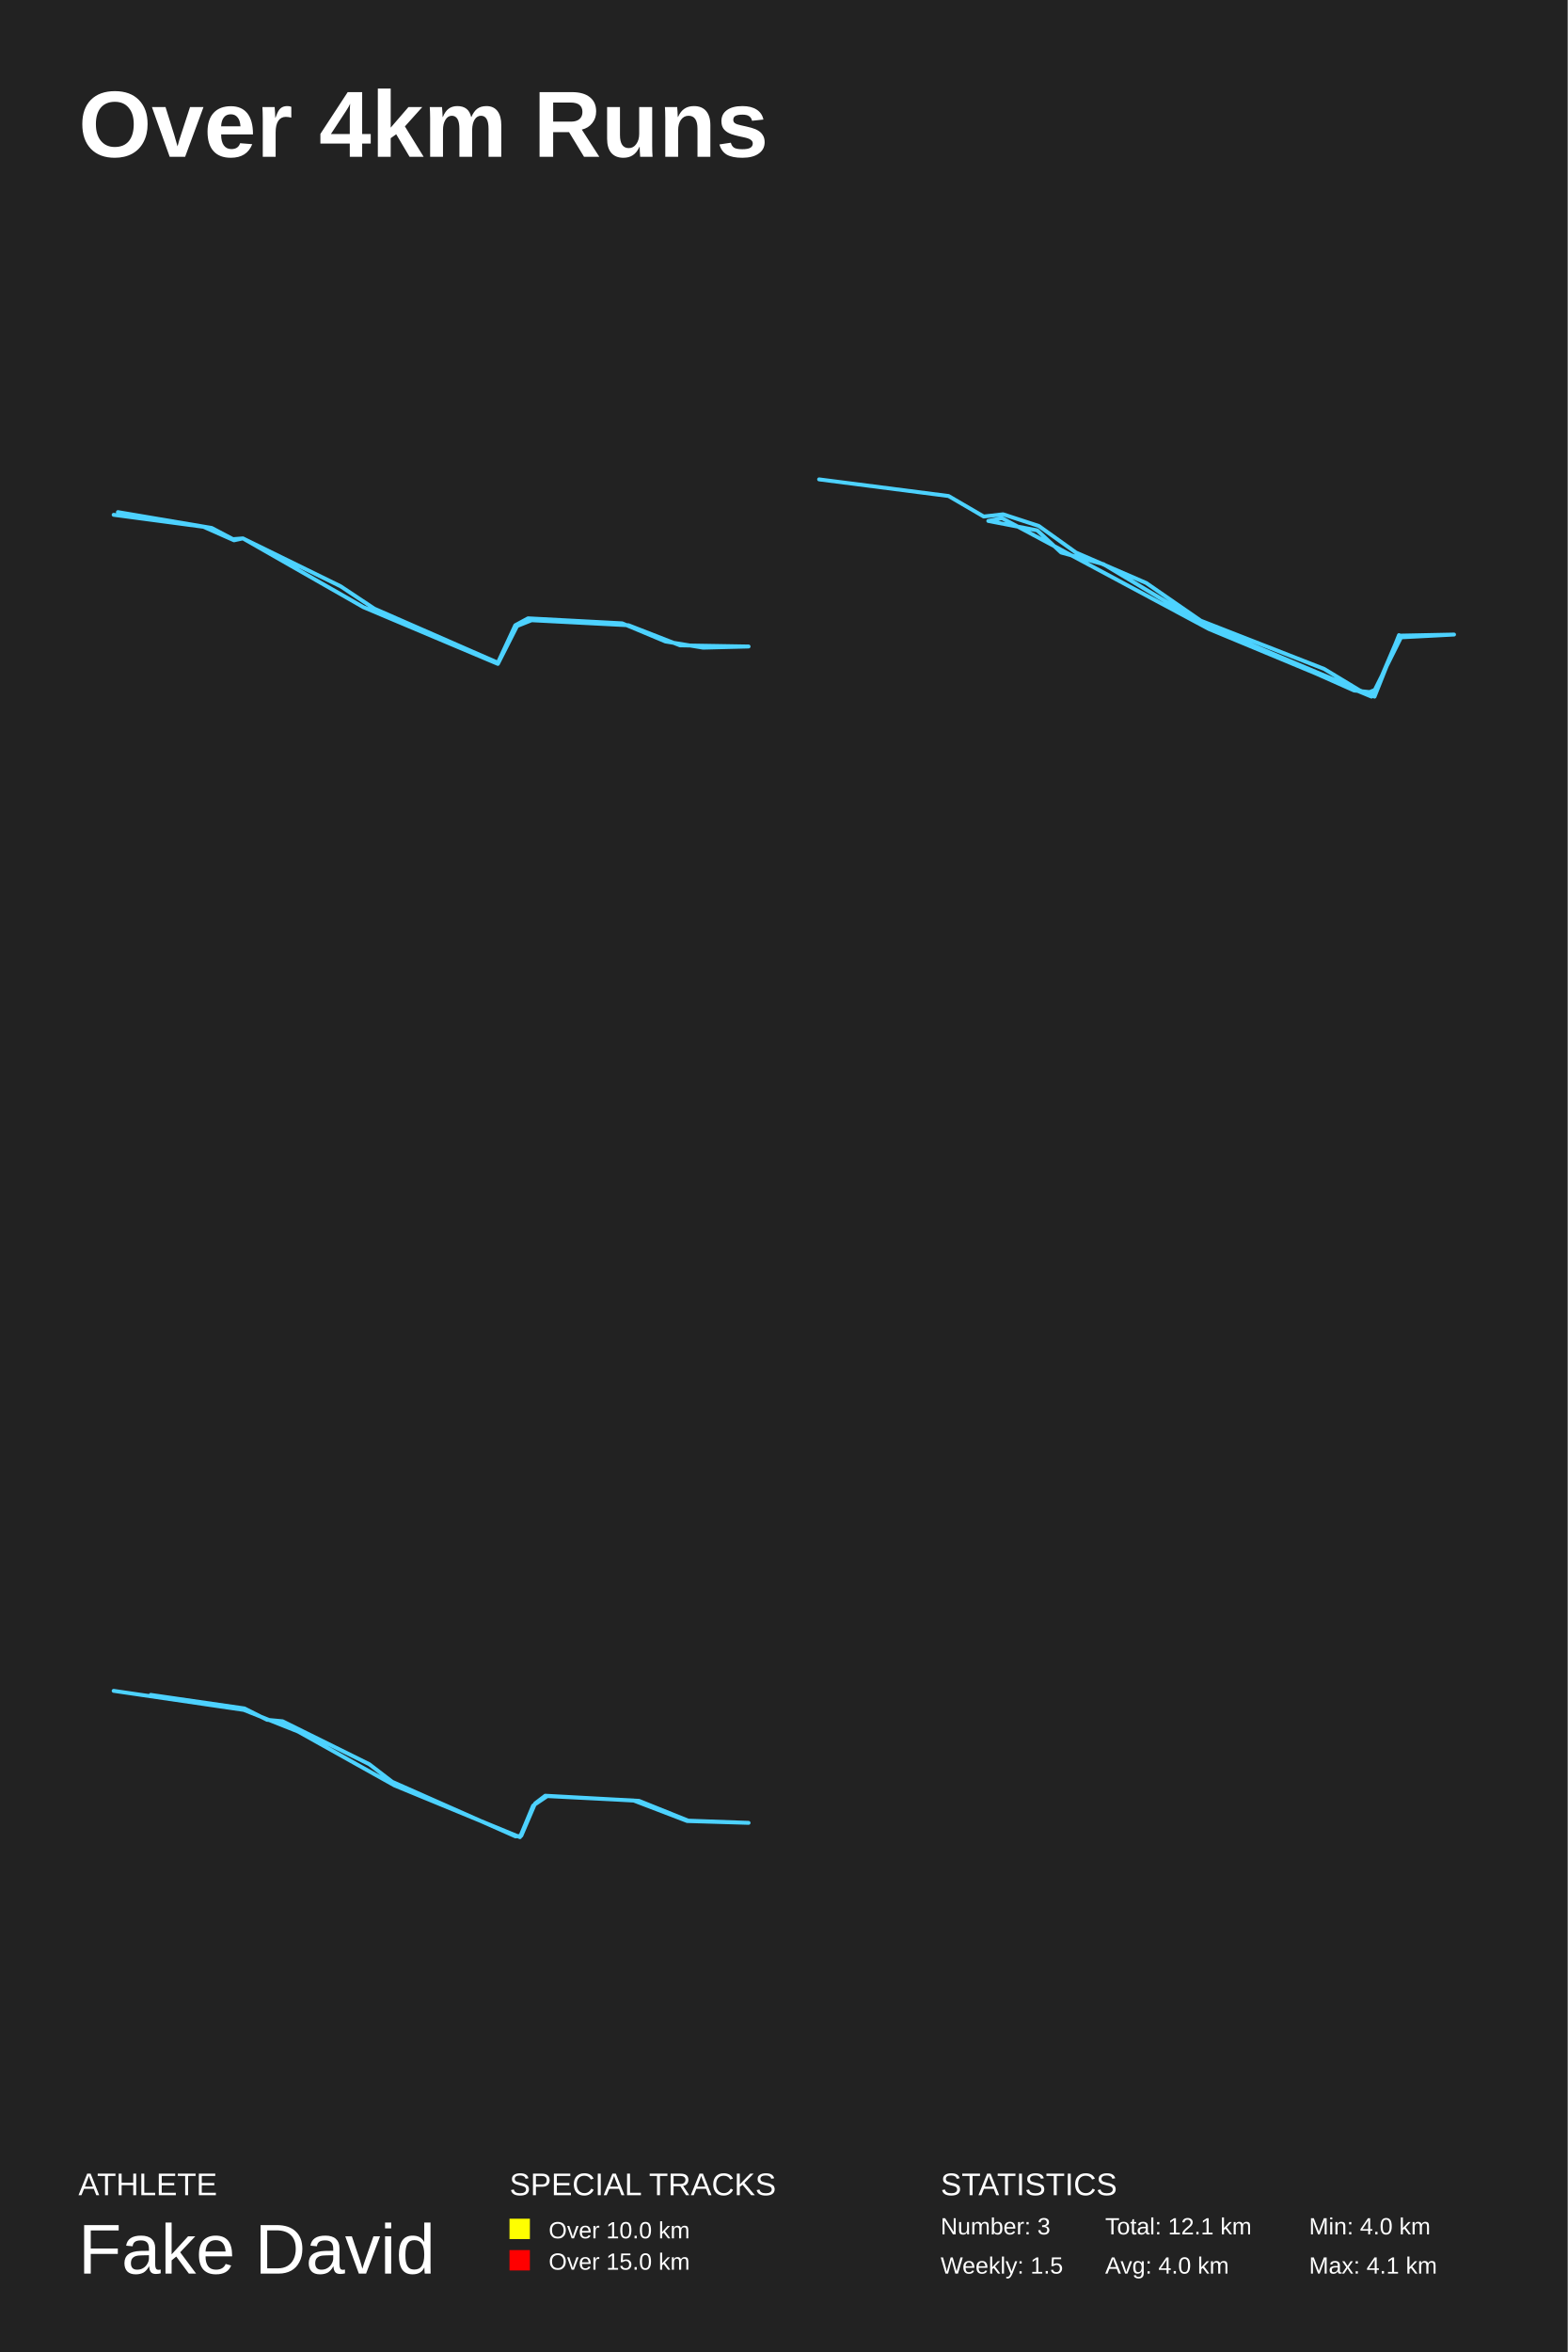
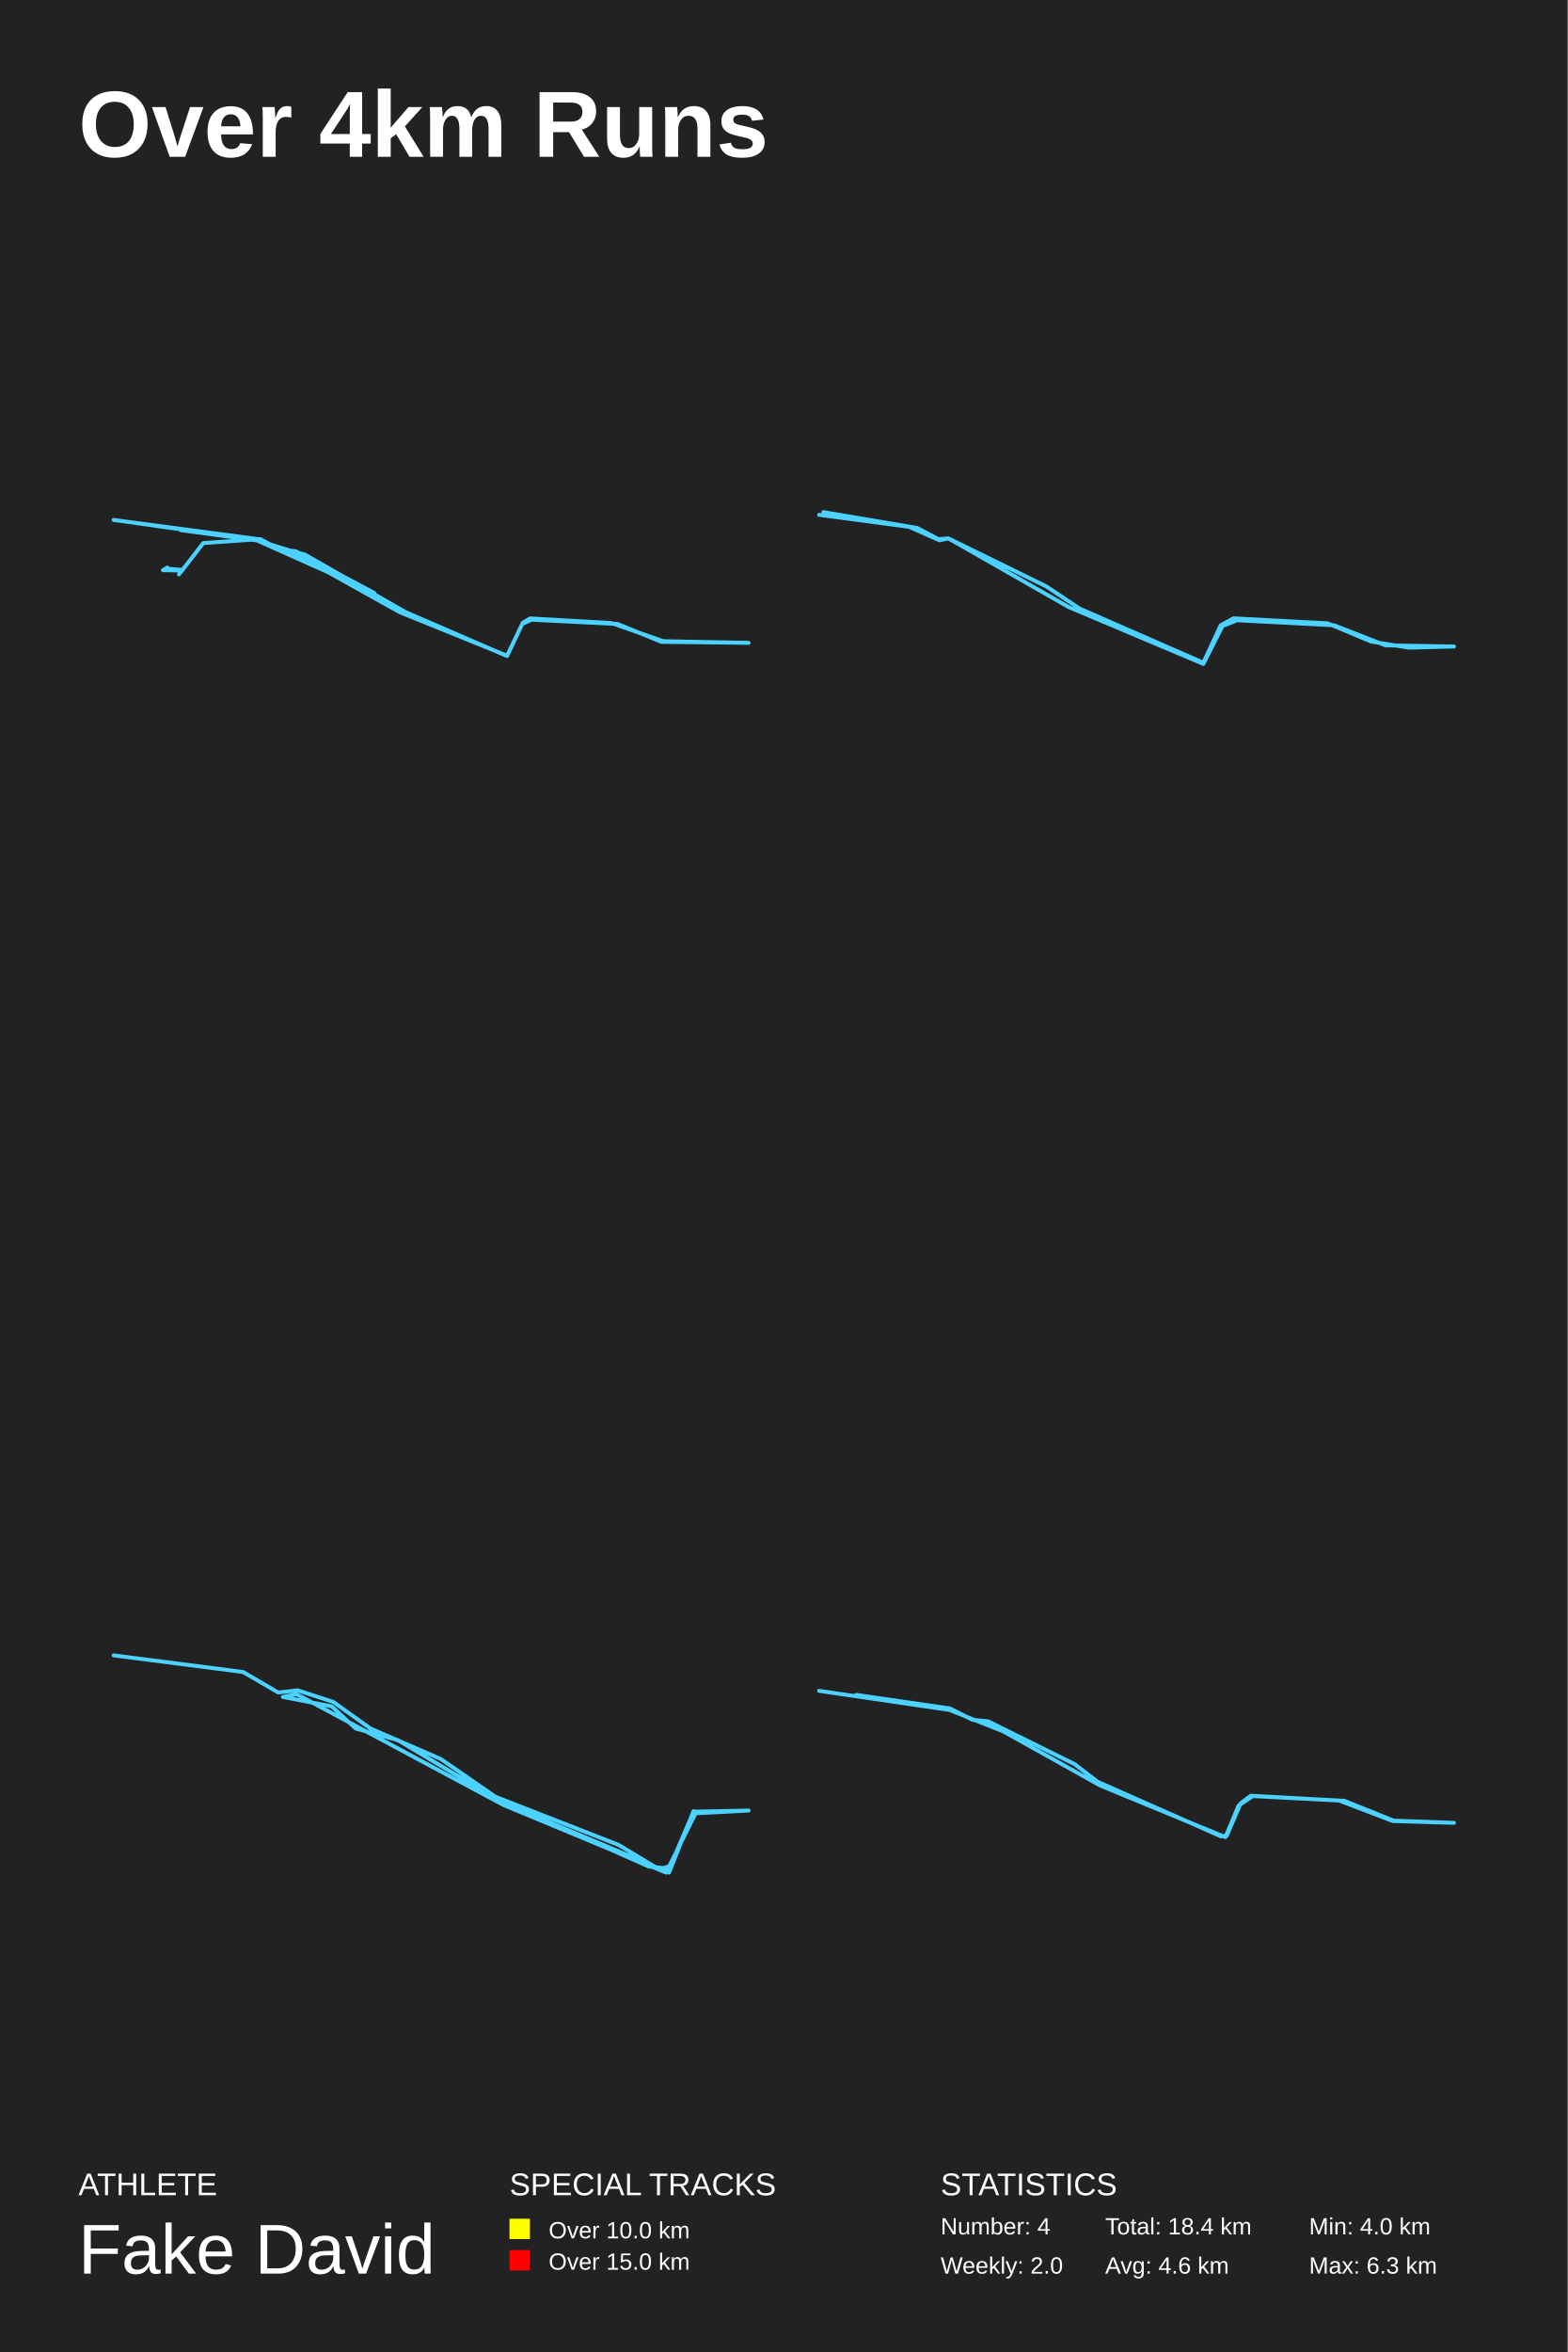
<svg xmlns="http://www.w3.org/2000/svg" baseProfile="full" height="300mm" version="1.1" viewBox="0,0,200,300" width="200mm">
  <defs />
  <rect fill="#222222" height="300" width="200" x="0" y="0" />
  <text fill="#FFFFFF" style="font-size:12px; font-family:Arial; font-weight:bold;" x="10" y="20">Over 4km Runs</text>
  <text fill="#FFFFFF" style="font-size:4px; font-family:Arial" x="10" y="280">ATHLETE</text>
  <text fill="#FFFFFF" style="font-size:9px; font-family:Arial" x="10" y="290">Fake David</text>
  <text fill="#FFFFFF" style="font-size:4px; font-family:Arial" x="65" y="280">SPECIAL TRACKS</text>
  <rect fill="yellow" height="2.6" width="2.6" x="65" y="283" />
  <text fill="#FFFFFF" style="font-size:3px; font-family:Arial" x="70" y="285.5">Over 10.0 km</text>
  <rect fill="red" height="2.6" width="2.6" x="65" y="287" />
  <text fill="#FFFFFF" style="font-size:3px; font-family:Arial" x="70" y="289.5">Over 15.0 km</text>
  <text fill="#FFFFFF" style="font-size:4px; font-family:Arial" x="120" y="280">STATISTICS</text>
-   <text fill="#FFFFFF" style="font-size:3px; font-family:Arial" x="120" y="285">Number: 3</text>
-   <text fill="#FFFFFF" style="font-size:3px; font-family:Arial" x="120" y="290">Weekly: 1.5</text>
-   <text fill="#FFFFFF" style="font-size:3px; font-family:Arial" x="141" y="285">Total: 12.1 km</text>
-   <text fill="#FFFFFF" style="font-size:3px; font-family:Arial" x="141" y="290">Avg: 4.0 km</text>
+   <text fill="#FFFFFF" style="font-size:3px; font-family:Arial" x="120" y="285">Number: 4</text>
+   <text fill="#FFFFFF" style="font-size:3px; font-family:Arial" x="120" y="290">Weekly: 2.0</text>
+   <text fill="#FFFFFF" style="font-size:3px; font-family:Arial" x="141" y="285">Total: 18.4 km</text>
+   <text fill="#FFFFFF" style="font-size:3px; font-family:Arial" x="141" y="290">Avg: 4.6 km</text>
  <text fill="#FFFFFF" style="font-size:3px; font-family:Arial" x="167" y="285">Min: 4.0 km</text>
-   <text fill="#FFFFFF" style="font-size:3px; font-family:Arial" x="167" y="290">Max: 4.1 km</text>
-   <polyline fill="none" points="15.044,65.321 27.003,67.341 29.721,68.769 30.99,68.671 43.448,74.778 47.752,77.635 63.517,84.531 65.737,79.753 67.367,78.867 79.372,79.507 84.899,81.822 89.701,82.61 95.5,82.462 86.757,82.315 80.188,79.753 67.82,79.113 65.963,79.852 63.517,84.679 46.347,77.438 30.99,68.671 29.857,68.917 25.961,67.193 14.5,65.666" stroke="#4DD2FF" stroke-linecap="round" stroke-linejoin="round" stroke-width="0.5" />
-   <polyline fill="none" points="104.5,61.146 121.012,63.267 125.498,65.882 127.968,65.599 132.518,67.084 137.264,70.476 146.235,74.364 153.191,79.17 168.923,85.32 174.189,88.5 175.554,87.935 178.479,81.079 185.5,80.937 178.739,81.291 174.969,88.854 154.231,80.231 127.838,66.094 126.083,66.447 132.323,67.649 135.379,70.476 140.774,71.961 153.061,79.312 172.758,88.076 175.554,88.359 178.479,81.008 175.359,88.854 154.556,80.089" stroke="#4DD2FF" stroke-linecap="round" stroke-linejoin="round" stroke-width="0.5" />
-   <polyline fill="none" points="19.232,216.184 31.19,217.914 34.072,219.364 36.051,219.551 47.106,225.023 50.032,227.268 65.776,234.237 66.507,234.144 68.271,230.028 69.561,229.046 81.52,229.701 87.8,232.226 95.5,232.507 87.671,232.273 80.831,229.654 69.819,229.093 68.012,230.309 66.335,234.331 50.333,227.736 38.03,220.861 31.104,218.101 14.5,215.669" stroke="#4DD2FF" stroke-linecap="round" stroke-linejoin="round" stroke-width="0.5" />
+   <text fill="#FFFFFF" style="font-size:3px; font-family:Arial" x="167" y="290">Max: 6.3 km</text>
+   <polyline fill="none" points="21.36,72.387 20.778,72.725 23.259,72.767 21.127,72.514 23.065,72.682 22.833,73.272 25.933,69.269 33.219,68.763 35.544,70.028 38.839,70.702 51.744,78.076 64.689,83.681 66.627,79.593 67.789,79.045 78.796,79.593 84.377,81.869 95.5,81.995 84.61,81.784 77.982,79.467 67.634,78.877 66.704,79.425 64.689,83.639 50.969,78.076 36.785,70.154 32.522,68.848 14.5,66.319 32.909,68.763 35.273,69.985 37.754,70.323 47.753,75.632 32.793,68.932 23.065,67.626" stroke="#4DD2FF" stroke-linecap="round" stroke-linejoin="round" stroke-width="0.5" />
+   <polyline fill="none" points="105.044,65.321 117.003,67.341 119.721,68.769 120.99,68.671 133.448,74.778 137.752,77.635 153.517,84.531 155.737,79.753 157.367,78.867 169.372,79.507 174.899,81.822 179.701,82.61 185.5,82.462 176.757,82.315 170.188,79.753 157.82,79.113 155.963,79.852 153.517,84.679 136.347,77.438 120.99,68.671 119.857,68.917 115.961,67.193 104.5,65.666" stroke="#4DD2FF" stroke-linecap="round" stroke-linejoin="round" stroke-width="0.5" />
+   <polyline fill="none" points="14.5,211.146 31.012,213.267 35.498,215.882 37.968,215.599 42.518,217.084 47.264,220.476 56.235,224.364 63.191,229.17 78.923,235.32 84.189,238.5 85.554,237.935 88.479,231.079 95.5,230.937 88.739,231.291 84.969,238.854 64.231,230.231 37.838,216.094 36.083,216.447 42.323,217.649 45.379,220.476 50.774,221.961 63.061,229.312 82.758,238.076 85.554,238.359 88.479,231.008 85.359,238.854 64.556,230.089" stroke="#4DD2FF" stroke-linecap="round" stroke-linejoin="round" stroke-width="0.5" />
+   <polyline fill="none" points="109.232,216.184 121.19,217.914 124.072,219.364 126.051,219.551 137.106,225.023 140.032,227.268 155.776,234.237 156.507,234.144 158.271,230.028 159.561,229.046 171.52,229.701 177.8,232.226 185.5,232.507 177.671,232.273 170.831,229.654 159.819,229.093 158.012,230.309 156.335,234.331 140.333,227.736 128.03,220.861 121.104,218.101 104.5,215.669" stroke="#4DD2FF" stroke-linecap="round" stroke-linejoin="round" stroke-width="0.5" />
</svg>
